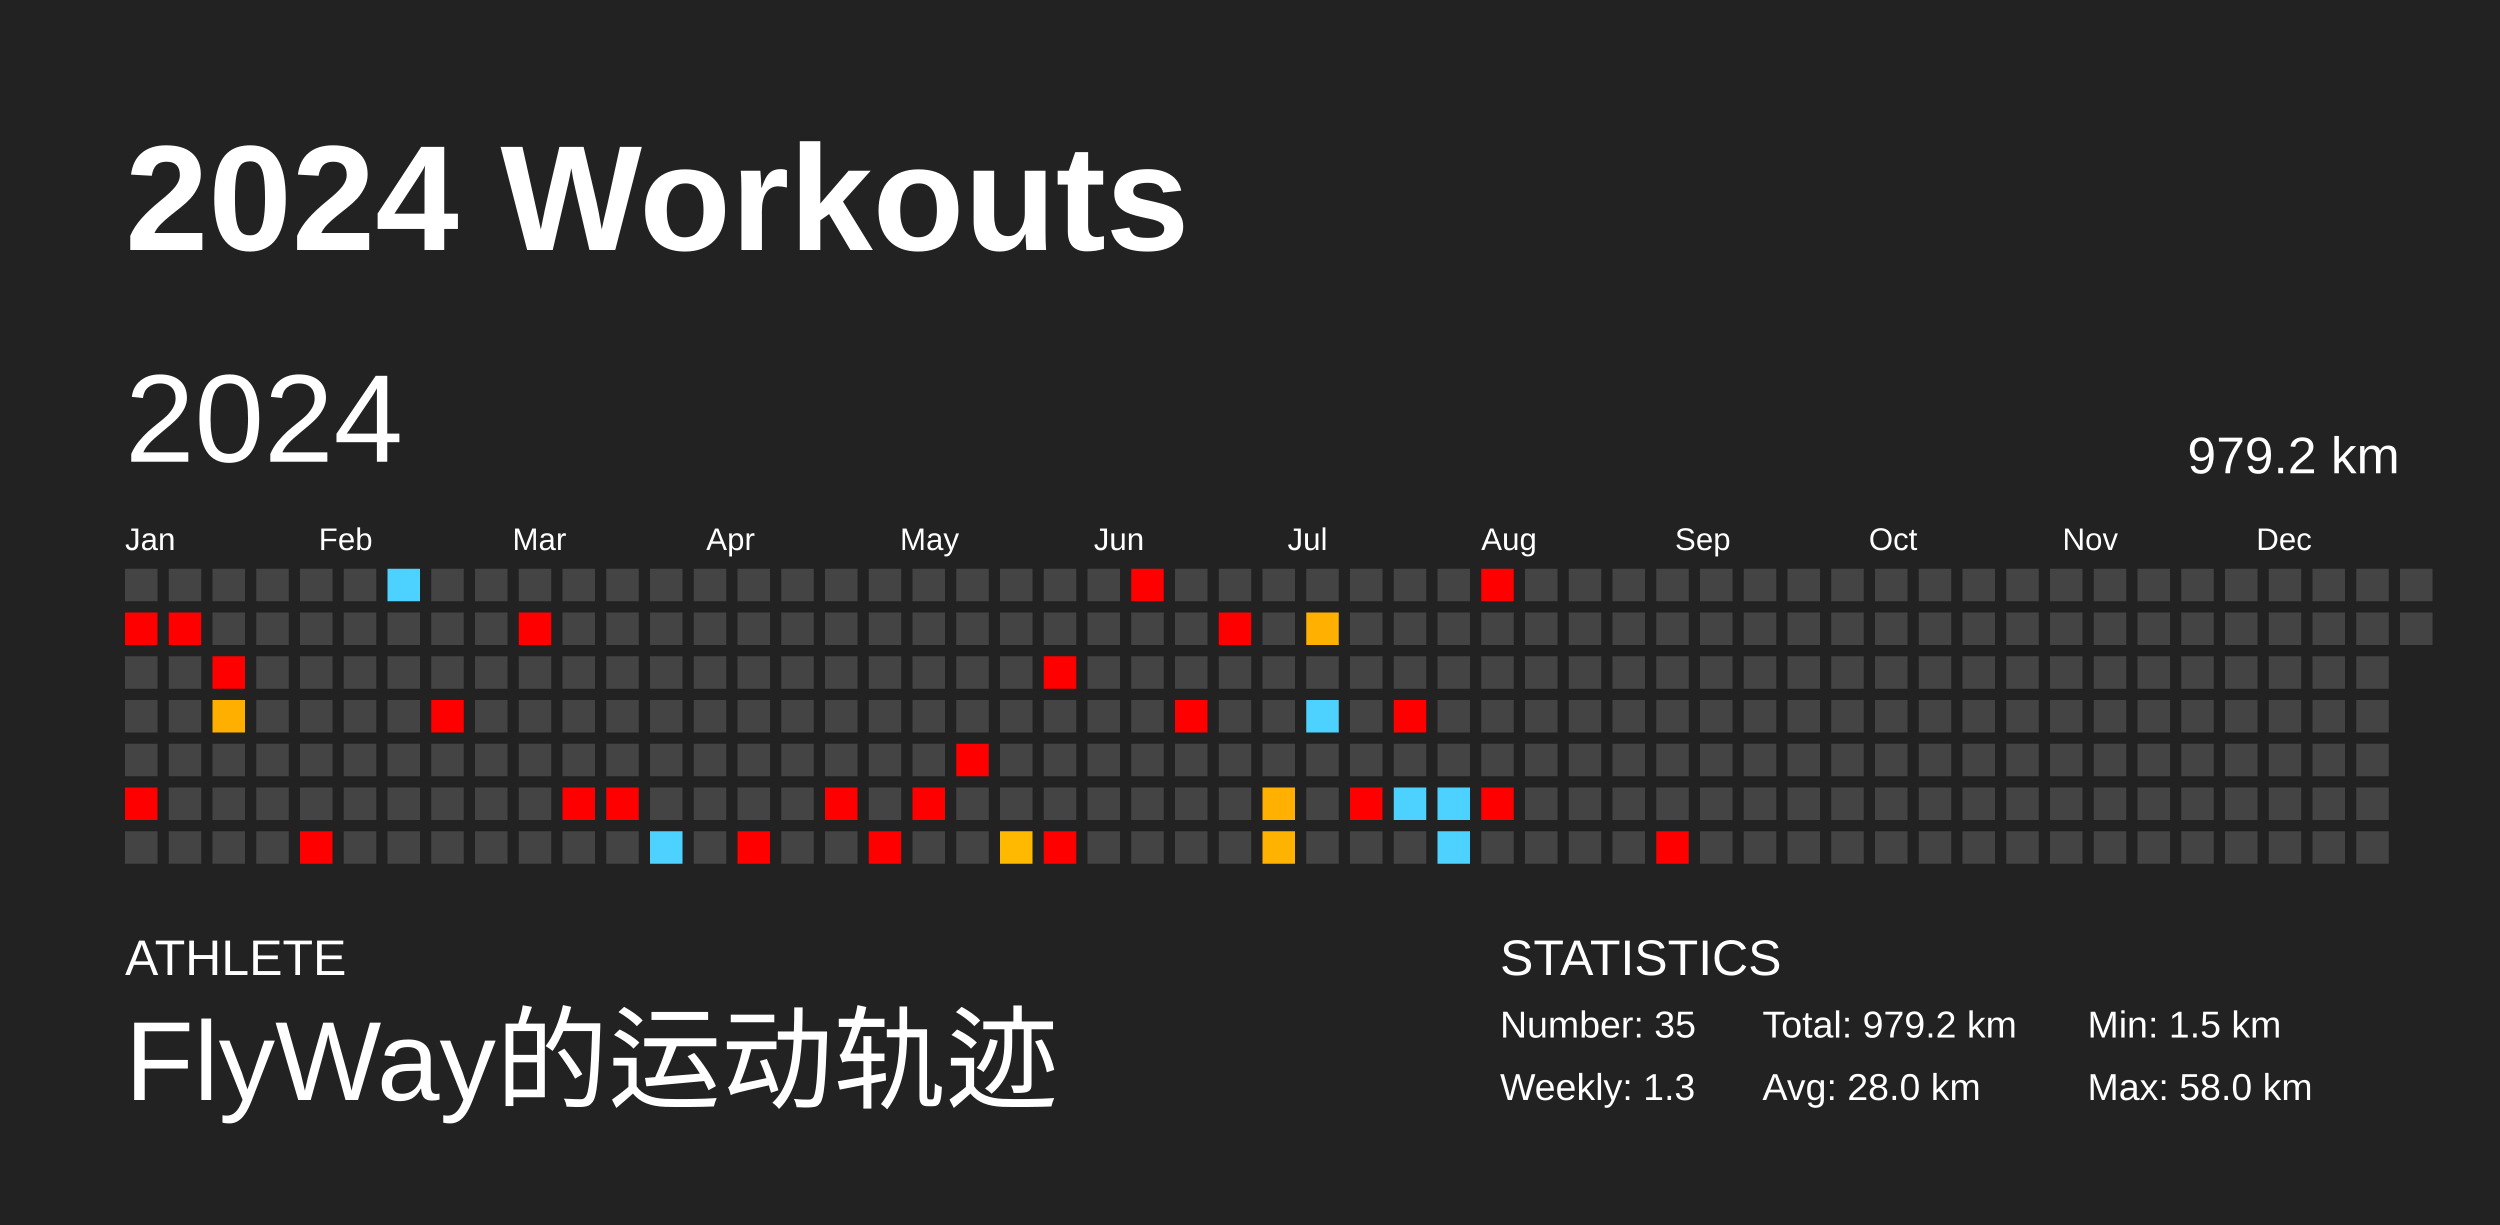
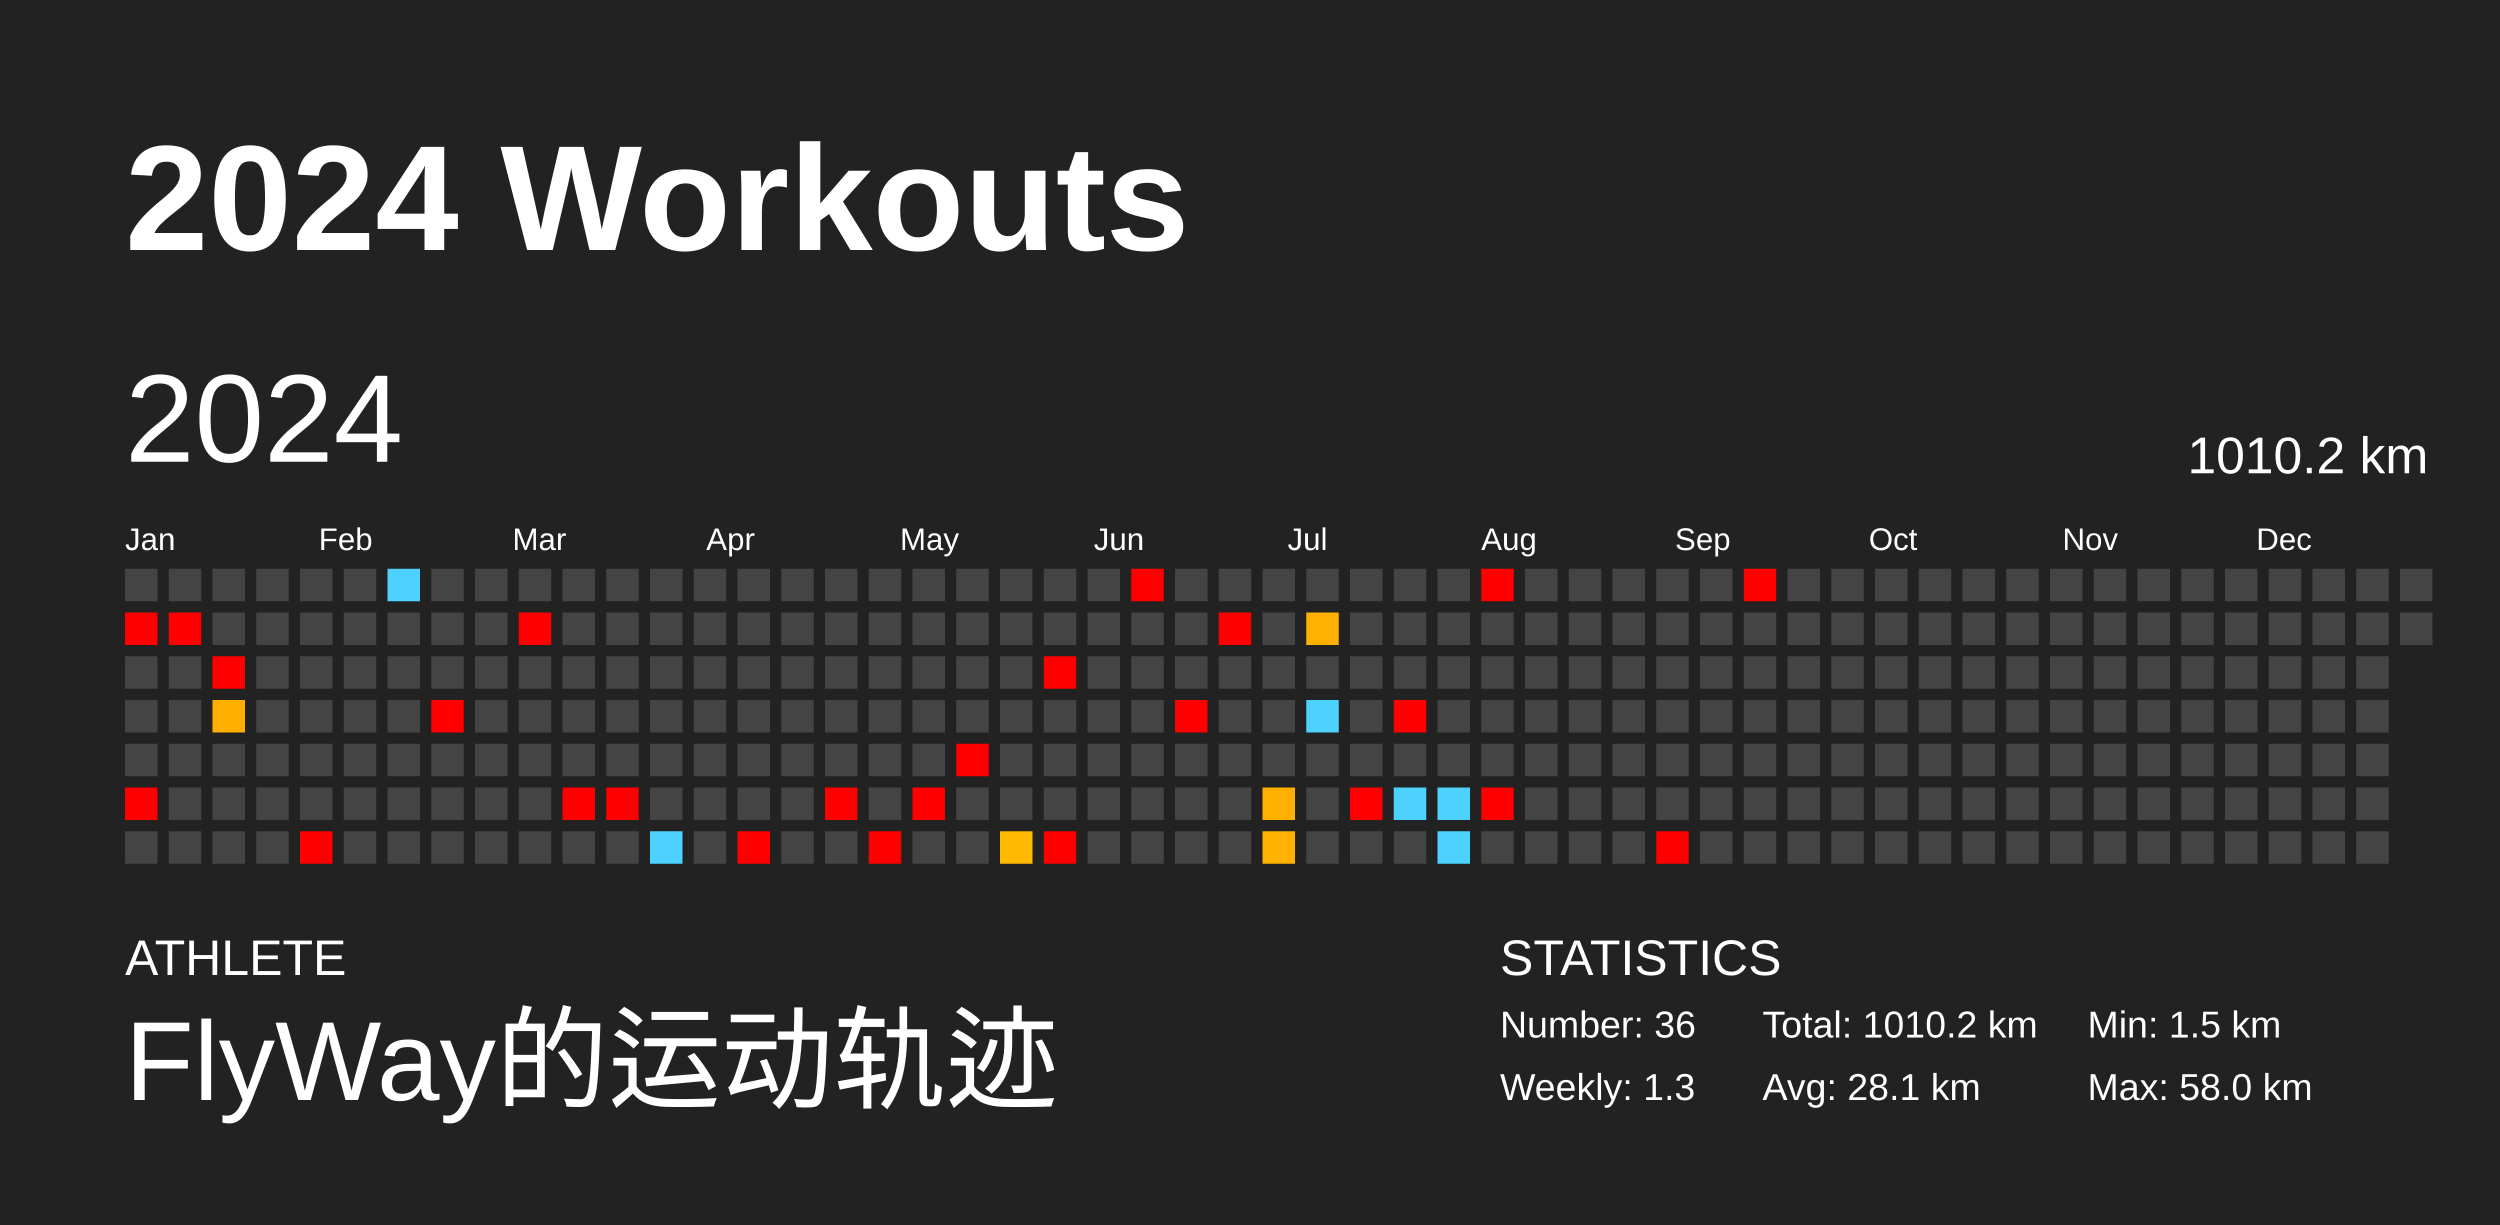
<svg xmlns="http://www.w3.org/2000/svg" baseProfile="full" height="98mm" version="1.1" viewBox="0,0,200,98" width="200mm">
  <defs />
  <rect fill="#222222" height="98" width="200" x="0" y="0" />
  <text fill="#FFFFFF" style="font-size:12px; font-family:Arial; font-weight:bold;" x="10" y="20">2024 Workouts</text>
  <text fill="#FFFFFF" style="font-size:4px; font-family:Arial" x="10" y="78">ATHLETE</text>
  <text fill="#FFFFFF" style="font-size:9px; font-family:Arial" x="10" y="88">FlyWay的运动轨迹</text>
  <text fill="#FFFFFF" style="font-size:4px; font-family:Arial" x="120" y="78">STATISTICS</text>
-   <text fill="#FFFFFF" style="font-size:3px; font-family:Arial" x="120" y="83">Number: 35</text>
+   <text fill="#FFFFFF" style="font-size:3px; font-family:Arial" x="120" y="83">Number: 36</text>
  <text fill="#FFFFFF" style="font-size:3px; font-family:Arial" x="120" y="88">Weekly: 1.3</text>
-   <text fill="#FFFFFF" style="font-size:3px; font-family:Arial" x="141" y="83">Total: 979.2 km</text>
-   <text fill="#FFFFFF" style="font-size:3px; font-family:Arial" x="141" y="88">Avg: 28.0 km</text>
+   <text fill="#FFFFFF" style="font-size:3px; font-family:Arial" x="141" y="83">Total: 1010.2 km</text>
+   <text fill="#FFFFFF" style="font-size:3px; font-family:Arial" x="141" y="88">Avg: 28.1 km</text>
  <text fill="#FFFFFF" style="font-size:3px; font-family:Arial" x="167" y="83">Min: 1.5 km</text>
  <text fill="#FFFFFF" style="font-size:3px; font-family:Arial" x="167" y="88">Max: 58.0 km</text>
  <text dominant-baseline="hanging" fill="#FFFFFF" style="font-size:10.0px; font-family:Arial;" x="10" y="30">2024</text>
-   <text dominant-baseline="hanging" fill="#FFFFFF" style="font-size:4.125px; font-family:Arial;" x="175" y="35">979.2 km</text>
+   <text dominant-baseline="hanging" fill="#FFFFFF" style="font-size:4.125px; font-family:Arial;" x="175" y="35">1010.2 km</text>
  <text fill="#FFFFFF" style="font-size:2.5px; font-family:Arial" x="10.0" y="44">Jan</text>
  <text fill="#FFFFFF" style="font-size:2.5px; font-family:Arial" x="25.5" y="44">Feb</text>
  <text fill="#FFFFFF" style="font-size:2.5px; font-family:Arial" x="41.0" y="44">Mar</text>
  <text fill="#FFFFFF" style="font-size:2.5px; font-family:Arial" x="56.5" y="44">Apr</text>
  <text fill="#FFFFFF" style="font-size:2.5px; font-family:Arial" x="72.0" y="44">May</text>
  <text fill="#FFFFFF" style="font-size:2.5px; font-family:Arial" x="87.5" y="44">Jun</text>
  <text fill="#FFFFFF" style="font-size:2.5px; font-family:Arial" x="103.0" y="44">Jul</text>
  <text fill="#FFFFFF" style="font-size:2.5px; font-family:Arial" x="118.5" y="44">Aug</text>
  <text fill="#FFFFFF" style="font-size:2.5px; font-family:Arial" x="134.0" y="44">Sep</text>
  <text fill="#FFFFFF" style="font-size:2.5px; font-family:Arial" x="149.5" y="44">Oct</text>
  <text fill="#FFFFFF" style="font-size:2.5px; font-family:Arial" x="165.0" y="44">Nov</text>
  <text fill="#FFFFFF" style="font-size:2.5px; font-family:Arial" x="180.5" y="44">Dec</text>
  <rect fill="#444444" height="2.6" width="2.6" x="10.0" y="45.5" />
  <rect fill="red" height="2.6" width="2.6" x="10.0" y="49.0" />
  <rect fill="#444444" height="2.6" width="2.6" x="10.0" y="52.5" />
  <rect fill="#444444" height="2.6" width="2.6" x="10.0" y="56.0" />
  <rect fill="#444444" height="2.6" width="2.6" x="10.0" y="59.5" />
  <rect fill="red" height="2.6" width="2.6" x="10.0" y="63.0" />
  <rect fill="#444444" height="2.6" width="2.6" x="10.0" y="66.5" />
  <rect fill="#444444" height="2.6" width="2.6" x="13.5" y="45.5" />
  <rect fill="red" height="2.6" width="2.6" x="13.5" y="49.0" />
  <rect fill="#444444" height="2.6" width="2.6" x="13.5" y="52.5" />
  <rect fill="#444444" height="2.6" width="2.6" x="13.5" y="56.0" />
  <rect fill="#444444" height="2.6" width="2.6" x="13.5" y="59.5" />
  <rect fill="#444444" height="2.6" width="2.6" x="13.5" y="63.0" />
  <rect fill="#444444" height="2.6" width="2.6" x="13.5" y="66.5" />
  <rect fill="#444444" height="2.6" width="2.6" x="17.0" y="45.5" />
  <rect fill="#444444" height="2.6" width="2.6" x="17.0" y="49.0" />
  <rect fill="red" height="2.6" width="2.6" x="17.0" y="52.5" />
  <rect fill="#ffaf00" height="2.6" width="2.6" x="17.0" y="56.0" />
  <rect fill="#444444" height="2.6" width="2.6" x="17.0" y="59.5" />
  <rect fill="#444444" height="2.6" width="2.6" x="17.0" y="63.0" />
  <rect fill="#444444" height="2.6" width="2.6" x="17.0" y="66.5" />
  <rect fill="#444444" height="2.6" width="2.6" x="20.5" y="45.5" />
  <rect fill="#444444" height="2.6" width="2.6" x="20.5" y="49.0" />
  <rect fill="#444444" height="2.6" width="2.6" x="20.5" y="52.5" />
  <rect fill="#444444" height="2.6" width="2.6" x="20.5" y="56.0" />
  <rect fill="#444444" height="2.6" width="2.6" x="20.5" y="59.5" />
  <rect fill="#444444" height="2.6" width="2.6" x="20.5" y="63.0" />
  <rect fill="#444444" height="2.6" width="2.6" x="20.5" y="66.5" />
  <rect fill="#444444" height="2.6" width="2.6" x="24.0" y="45.5" />
  <rect fill="#444444" height="2.6" width="2.6" x="24.0" y="49.0" />
  <rect fill="#444444" height="2.6" width="2.6" x="24.0" y="52.5" />
  <rect fill="#444444" height="2.6" width="2.6" x="24.0" y="56.0" />
  <rect fill="#444444" height="2.6" width="2.6" x="24.0" y="59.5" />
  <rect fill="#444444" height="2.6" width="2.6" x="24.0" y="63.0" />
  <rect fill="red" height="2.6" width="2.6" x="24.0" y="66.5" />
  <rect fill="#444444" height="2.6" width="2.6" x="27.5" y="45.5" />
  <rect fill="#444444" height="2.6" width="2.6" x="27.5" y="49.0" />
  <rect fill="#444444" height="2.6" width="2.6" x="27.5" y="52.5" />
  <rect fill="#444444" height="2.6" width="2.6" x="27.5" y="56.0" />
  <rect fill="#444444" height="2.6" width="2.6" x="27.5" y="59.5" />
  <rect fill="#444444" height="2.6" width="2.6" x="27.5" y="63.0" />
  <rect fill="#444444" height="2.6" width="2.6" x="27.5" y="66.5" />
  <rect fill="#4dd2ff" height="2.6" width="2.6" x="31.0" y="45.5" />
  <rect fill="#444444" height="2.6" width="2.6" x="31.0" y="49.0" />
  <rect fill="#444444" height="2.6" width="2.6" x="31.0" y="52.5" />
  <rect fill="#444444" height="2.6" width="2.6" x="31.0" y="56.0" />
  <rect fill="#444444" height="2.6" width="2.6" x="31.0" y="59.5" />
  <rect fill="#444444" height="2.6" width="2.6" x="31.0" y="63.0" />
  <rect fill="#444444" height="2.6" width="2.6" x="31.0" y="66.5" />
  <rect fill="#444444" height="2.6" width="2.6" x="34.5" y="45.5" />
  <rect fill="#444444" height="2.6" width="2.6" x="34.5" y="49.0" />
  <rect fill="#444444" height="2.6" width="2.6" x="34.5" y="52.5" />
  <rect fill="red" height="2.6" width="2.6" x="34.5" y="56.0" />
  <rect fill="#444444" height="2.6" width="2.6" x="34.5" y="59.5" />
  <rect fill="#444444" height="2.6" width="2.6" x="34.5" y="63.0" />
  <rect fill="#444444" height="2.6" width="2.6" x="34.5" y="66.5" />
  <rect fill="#444444" height="2.6" width="2.6" x="38.0" y="45.5" />
  <rect fill="#444444" height="2.6" width="2.6" x="38.0" y="49.0" />
  <rect fill="#444444" height="2.6" width="2.6" x="38.0" y="52.5" />
  <rect fill="#444444" height="2.6" width="2.6" x="38.0" y="56.0" />
  <rect fill="#444444" height="2.6" width="2.6" x="38.0" y="59.5" />
  <rect fill="#444444" height="2.6" width="2.6" x="38.0" y="63.0" />
  <rect fill="#444444" height="2.6" width="2.6" x="38.0" y="66.5" />
  <rect fill="#444444" height="2.6" width="2.6" x="41.5" y="45.5" />
  <rect fill="red" height="2.6" width="2.6" x="41.5" y="49.0" />
  <rect fill="#444444" height="2.6" width="2.6" x="41.5" y="52.5" />
  <rect fill="#444444" height="2.6" width="2.6" x="41.5" y="56.0" />
  <rect fill="#444444" height="2.6" width="2.6" x="41.5" y="59.5" />
  <rect fill="#444444" height="2.6" width="2.6" x="41.5" y="63.0" />
  <rect fill="#444444" height="2.6" width="2.6" x="41.5" y="66.5" />
  <rect fill="#444444" height="2.6" width="2.6" x="45.0" y="45.5" />
  <rect fill="#444444" height="2.6" width="2.6" x="45.0" y="49.0" />
  <rect fill="#444444" height="2.6" width="2.6" x="45.0" y="52.5" />
  <rect fill="#444444" height="2.6" width="2.6" x="45.0" y="56.0" />
  <rect fill="#444444" height="2.6" width="2.6" x="45.0" y="59.5" />
  <rect fill="red" height="2.6" width="2.6" x="45.0" y="63.0" />
  <rect fill="#444444" height="2.6" width="2.6" x="45.0" y="66.5" />
  <rect fill="#444444" height="2.6" width="2.6" x="48.5" y="45.5" />
  <rect fill="#444444" height="2.6" width="2.6" x="48.5" y="49.0" />
  <rect fill="#444444" height="2.6" width="2.6" x="48.5" y="52.5" />
  <rect fill="#444444" height="2.6" width="2.6" x="48.5" y="56.0" />
  <rect fill="#444444" height="2.6" width="2.6" x="48.5" y="59.5" />
  <rect fill="red" height="2.6" width="2.6" x="48.5" y="63.0" />
  <rect fill="#444444" height="2.6" width="2.6" x="48.5" y="66.5" />
  <rect fill="#444444" height="2.6" width="2.6" x="52.0" y="45.5" />
  <rect fill="#444444" height="2.6" width="2.6" x="52.0" y="49.0" />
  <rect fill="#444444" height="2.6" width="2.6" x="52.0" y="52.5" />
  <rect fill="#444444" height="2.6" width="2.6" x="52.0" y="56.0" />
  <rect fill="#444444" height="2.6" width="2.6" x="52.0" y="59.5" />
  <rect fill="#444444" height="2.6" width="2.6" x="52.0" y="63.0" />
  <rect fill="#4dd2ff" height="2.6" width="2.6" x="52.0" y="66.5" />
  <rect fill="#444444" height="2.6" width="2.6" x="55.5" y="45.5" />
  <rect fill="#444444" height="2.6" width="2.6" x="55.5" y="49.0" />
  <rect fill="#444444" height="2.6" width="2.6" x="55.5" y="52.5" />
  <rect fill="#444444" height="2.6" width="2.6" x="55.5" y="56.0" />
  <rect fill="#444444" height="2.6" width="2.6" x="55.5" y="59.5" />
  <rect fill="#444444" height="2.6" width="2.6" x="55.5" y="63.0" />
  <rect fill="#444444" height="2.6" width="2.6" x="55.5" y="66.5" />
  <rect fill="#444444" height="2.6" width="2.6" x="59.0" y="45.5" />
  <rect fill="#444444" height="2.6" width="2.6" x="59.0" y="49.0" />
  <rect fill="#444444" height="2.6" width="2.6" x="59.0" y="52.5" />
  <rect fill="#444444" height="2.6" width="2.6" x="59.0" y="56.0" />
  <rect fill="#444444" height="2.6" width="2.6" x="59.0" y="59.5" />
  <rect fill="#444444" height="2.6" width="2.6" x="59.0" y="63.0" />
  <rect fill="red" height="2.6" width="2.6" x="59.0" y="66.5" />
  <rect fill="#444444" height="2.6" width="2.6" x="62.5" y="45.5" />
  <rect fill="#444444" height="2.6" width="2.6" x="62.5" y="49.0" />
  <rect fill="#444444" height="2.6" width="2.6" x="62.5" y="52.5" />
  <rect fill="#444444" height="2.6" width="2.6" x="62.5" y="56.0" />
  <rect fill="#444444" height="2.6" width="2.6" x="62.5" y="59.5" />
  <rect fill="#444444" height="2.6" width="2.6" x="62.5" y="63.0" />
  <rect fill="#444444" height="2.6" width="2.6" x="62.5" y="66.5" />
  <rect fill="#444444" height="2.6" width="2.6" x="66.0" y="45.5" />
  <rect fill="#444444" height="2.6" width="2.6" x="66.0" y="49.0" />
  <rect fill="#444444" height="2.6" width="2.6" x="66.0" y="52.5" />
  <rect fill="#444444" height="2.6" width="2.6" x="66.0" y="56.0" />
  <rect fill="#444444" height="2.6" width="2.6" x="66.0" y="59.5" />
  <rect fill="red" height="2.6" width="2.6" x="66.0" y="63.0" />
  <rect fill="#444444" height="2.6" width="2.6" x="66.0" y="66.5" />
  <rect fill="#444444" height="2.6" width="2.6" x="69.5" y="45.5" />
  <rect fill="#444444" height="2.6" width="2.6" x="69.5" y="49.0" />
  <rect fill="#444444" height="2.6" width="2.6" x="69.5" y="52.5" />
  <rect fill="#444444" height="2.6" width="2.6" x="69.5" y="56.0" />
  <rect fill="#444444" height="2.6" width="2.6" x="69.5" y="59.5" />
  <rect fill="#444444" height="2.6" width="2.6" x="69.5" y="63.0" />
  <rect fill="red" height="2.6" width="2.6" x="69.5" y="66.5" />
  <rect fill="#444444" height="2.6" width="2.6" x="73.0" y="45.5" />
  <rect fill="#444444" height="2.6" width="2.6" x="73.0" y="49.0" />
  <rect fill="#444444" height="2.6" width="2.6" x="73.0" y="52.5" />
  <rect fill="#444444" height="2.6" width="2.6" x="73.0" y="56.0" />
  <rect fill="#444444" height="2.6" width="2.6" x="73.0" y="59.5" />
  <rect fill="red" height="2.6" width="2.6" x="73.0" y="63.0" />
  <rect fill="#444444" height="2.6" width="2.6" x="73.0" y="66.5" />
  <rect fill="#444444" height="2.6" width="2.6" x="76.5" y="45.5" />
  <rect fill="#444444" height="2.6" width="2.6" x="76.5" y="49.0" />
  <rect fill="#444444" height="2.6" width="2.6" x="76.5" y="52.5" />
  <rect fill="#444444" height="2.6" width="2.6" x="76.5" y="56.0" />
  <rect fill="red" height="2.6" width="2.6" x="76.5" y="59.5" />
  <rect fill="#444444" height="2.6" width="2.6" x="76.5" y="63.0" />
  <rect fill="#444444" height="2.6" width="2.6" x="76.5" y="66.5" />
  <rect fill="#444444" height="2.6" width="2.6" x="80.0" y="45.5" />
  <rect fill="#444444" height="2.6" width="2.6" x="80.0" y="49.0" />
  <rect fill="#444444" height="2.6" width="2.6" x="80.0" y="52.5" />
  <rect fill="#444444" height="2.6" width="2.6" x="80.0" y="56.0" />
  <rect fill="#444444" height="2.6" width="2.6" x="80.0" y="59.5" />
  <rect fill="#444444" height="2.6" width="2.6" x="80.0" y="63.0" />
  <rect fill="#ffb900" height="2.6" width="2.6" x="80.0" y="66.5" />
  <rect fill="#444444" height="2.6" width="2.6" x="83.5" y="45.5" />
  <rect fill="#444444" height="2.6" width="2.6" x="83.5" y="49.0" />
  <rect fill="red" height="2.6" width="2.6" x="83.5" y="52.5" />
  <rect fill="#444444" height="2.6" width="2.6" x="83.5" y="56.0" />
  <rect fill="#444444" height="2.6" width="2.6" x="83.5" y="59.5" />
  <rect fill="#444444" height="2.6" width="2.6" x="83.5" y="63.0" />
  <rect fill="red" height="2.6" width="2.6" x="83.5" y="66.5" />
  <rect fill="#444444" height="2.6" width="2.6" x="87.0" y="45.5" />
  <rect fill="#444444" height="2.6" width="2.6" x="87.0" y="49.0" />
  <rect fill="#444444" height="2.6" width="2.6" x="87.0" y="52.5" />
  <rect fill="#444444" height="2.6" width="2.6" x="87.0" y="56.0" />
  <rect fill="#444444" height="2.6" width="2.6" x="87.0" y="59.5" />
  <rect fill="#444444" height="2.6" width="2.6" x="87.0" y="63.0" />
  <rect fill="#444444" height="2.6" width="2.6" x="87.0" y="66.5" />
  <rect fill="red" height="2.6" width="2.6" x="90.5" y="45.5" />
  <rect fill="#444444" height="2.6" width="2.6" x="90.5" y="49.0" />
  <rect fill="#444444" height="2.6" width="2.6" x="90.5" y="52.5" />
  <rect fill="#444444" height="2.6" width="2.6" x="90.5" y="56.0" />
  <rect fill="#444444" height="2.6" width="2.6" x="90.5" y="59.5" />
  <rect fill="#444444" height="2.6" width="2.6" x="90.5" y="63.0" />
  <rect fill="#444444" height="2.6" width="2.6" x="90.5" y="66.5" />
  <rect fill="#444444" height="2.6" width="2.6" x="94.0" y="45.5" />
  <rect fill="#444444" height="2.6" width="2.6" x="94.0" y="49.0" />
  <rect fill="#444444" height="2.6" width="2.6" x="94.0" y="52.5" />
  <rect fill="red" height="2.6" width="2.6" x="94.0" y="56.0" />
  <rect fill="#444444" height="2.6" width="2.6" x="94.0" y="59.5" />
  <rect fill="#444444" height="2.6" width="2.6" x="94.0" y="63.0" />
  <rect fill="#444444" height="2.6" width="2.6" x="94.0" y="66.5" />
  <rect fill="#444444" height="2.6" width="2.6" x="97.5" y="45.5" />
  <rect fill="red" height="2.6" width="2.6" x="97.5" y="49.0" />
  <rect fill="#444444" height="2.6" width="2.6" x="97.5" y="52.5" />
  <rect fill="#444444" height="2.6" width="2.6" x="97.5" y="56.0" />
  <rect fill="#444444" height="2.6" width="2.6" x="97.5" y="59.5" />
  <rect fill="#444444" height="2.6" width="2.6" x="97.5" y="63.0" />
  <rect fill="#444444" height="2.6" width="2.6" x="97.5" y="66.5" />
  <rect fill="#444444" height="2.6" width="2.6" x="101.0" y="45.5" />
  <rect fill="#444444" height="2.6" width="2.6" x="101.0" y="49.0" />
  <rect fill="#444444" height="2.6" width="2.6" x="101.0" y="52.5" />
  <rect fill="#444444" height="2.6" width="2.6" x="101.0" y="56.0" />
  <rect fill="#444444" height="2.6" width="2.6" x="101.0" y="59.5" />
  <rect fill="#ffb000" height="2.6" width="2.6" x="101.0" y="63.0" />
  <rect fill="#ffb300" height="2.6" width="2.6" x="101.0" y="66.5" />
  <rect fill="#444444" height="2.6" width="2.6" x="104.5" y="45.5" />
  <rect fill="#ffb000" height="2.6" width="2.6" x="104.5" y="49.0" />
  <rect fill="#444444" height="2.6" width="2.6" x="104.5" y="52.5" />
  <rect fill="#4dd2ff" height="2.6" width="2.6" x="104.5" y="56.0" />
  <rect fill="#444444" height="2.6" width="2.6" x="104.5" y="59.5" />
  <rect fill="#444444" height="2.6" width="2.6" x="104.5" y="63.0" />
  <rect fill="#444444" height="2.6" width="2.6" x="104.5" y="66.5" />
  <rect fill="#444444" height="2.6" width="2.6" x="108.0" y="45.5" />
  <rect fill="#444444" height="2.6" width="2.6" x="108.0" y="49.0" />
  <rect fill="#444444" height="2.6" width="2.6" x="108.0" y="52.5" />
  <rect fill="#444444" height="2.6" width="2.6" x="108.0" y="56.0" />
  <rect fill="#444444" height="2.6" width="2.6" x="108.0" y="59.5" />
  <rect fill="red" height="2.6" width="2.6" x="108.0" y="63.0" />
  <rect fill="#444444" height="2.6" width="2.6" x="108.0" y="66.5" />
  <rect fill="#444444" height="2.6" width="2.6" x="111.5" y="45.5" />
  <rect fill="#444444" height="2.6" width="2.6" x="111.5" y="49.0" />
  <rect fill="#444444" height="2.6" width="2.6" x="111.5" y="52.5" />
  <rect fill="red" height="2.6" width="2.6" x="111.5" y="56.0" />
  <rect fill="#444444" height="2.6" width="2.6" x="111.5" y="59.5" />
  <rect fill="#4dd2ff" height="2.6" width="2.6" x="111.5" y="63.0" />
  <rect fill="#444444" height="2.6" width="2.6" x="111.5" y="66.5" />
  <rect fill="#444444" height="2.6" width="2.6" x="115.0" y="45.5" />
  <rect fill="#444444" height="2.6" width="2.6" x="115.0" y="49.0" />
  <rect fill="#444444" height="2.6" width="2.6" x="115.0" y="52.5" />
  <rect fill="#444444" height="2.6" width="2.6" x="115.0" y="56.0" />
  <rect fill="#444444" height="2.6" width="2.6" x="115.0" y="59.5" />
  <rect fill="#4dd2ff" height="2.6" width="2.6" x="115.0" y="63.0" />
  <rect fill="#4dd2ff" height="2.6" width="2.6" x="115.0" y="66.5" />
  <rect fill="red" height="2.6" width="2.6" x="118.5" y="45.5" />
  <rect fill="#444444" height="2.6" width="2.6" x="118.5" y="49.0" />
  <rect fill="#444444" height="2.6" width="2.6" x="118.5" y="52.5" />
  <rect fill="#444444" height="2.6" width="2.6" x="118.5" y="56.0" />
  <rect fill="#444444" height="2.6" width="2.6" x="118.5" y="59.5" />
  <rect fill="red" height="2.6" width="2.6" x="118.5" y="63.0" />
  <rect fill="#444444" height="2.6" width="2.6" x="118.5" y="66.5" />
  <rect fill="#444444" height="2.6" width="2.6" x="122.0" y="45.5" />
  <rect fill="#444444" height="2.6" width="2.6" x="122.0" y="49.0" />
  <rect fill="#444444" height="2.6" width="2.6" x="122.0" y="52.5" />
  <rect fill="#444444" height="2.6" width="2.6" x="122.0" y="56.0" />
  <rect fill="#444444" height="2.6" width="2.6" x="122.0" y="59.5" />
  <rect fill="#444444" height="2.6" width="2.6" x="122.0" y="63.0" />
  <rect fill="#444444" height="2.6" width="2.6" x="122.0" y="66.5" />
  <rect fill="#444444" height="2.6" width="2.6" x="125.5" y="45.5" />
  <rect fill="#444444" height="2.6" width="2.6" x="125.5" y="49.0" />
  <rect fill="#444444" height="2.6" width="2.6" x="125.5" y="52.5" />
  <rect fill="#444444" height="2.6" width="2.6" x="125.5" y="56.0" />
  <rect fill="#444444" height="2.6" width="2.6" x="125.5" y="59.5" />
  <rect fill="#444444" height="2.6" width="2.6" x="125.5" y="63.0" />
  <rect fill="#444444" height="2.6" width="2.6" x="125.5" y="66.5" />
  <rect fill="#444444" height="2.6" width="2.6" x="129.0" y="45.5" />
  <rect fill="#444444" height="2.6" width="2.6" x="129.0" y="49.0" />
  <rect fill="#444444" height="2.6" width="2.6" x="129.0" y="52.5" />
  <rect fill="#444444" height="2.6" width="2.6" x="129.0" y="56.0" />
  <rect fill="#444444" height="2.6" width="2.6" x="129.0" y="59.5" />
  <rect fill="#444444" height="2.6" width="2.6" x="129.0" y="63.0" />
  <rect fill="#444444" height="2.6" width="2.6" x="129.0" y="66.5" />
  <rect fill="#444444" height="2.6" width="2.6" x="132.5" y="45.5" />
  <rect fill="#444444" height="2.6" width="2.6" x="132.5" y="49.0" />
  <rect fill="#444444" height="2.6" width="2.6" x="132.5" y="52.5" />
  <rect fill="#444444" height="2.6" width="2.6" x="132.5" y="56.0" />
  <rect fill="#444444" height="2.6" width="2.6" x="132.5" y="59.5" />
  <rect fill="#444444" height="2.6" width="2.6" x="132.5" y="63.0" />
  <rect fill="red" height="2.6" width="2.6" x="132.5" y="66.5" />
  <rect fill="#444444" height="2.6" width="2.6" x="136.0" y="45.5" />
  <rect fill="#444444" height="2.6" width="2.6" x="136.0" y="49.0" />
  <rect fill="#444444" height="2.6" width="2.6" x="136.0" y="52.5" />
  <rect fill="#444444" height="2.6" width="2.6" x="136.0" y="56.0" />
  <rect fill="#444444" height="2.6" width="2.6" x="136.0" y="59.5" />
  <rect fill="#444444" height="2.6" width="2.6" x="136.0" y="63.0" />
  <rect fill="#444444" height="2.6" width="2.6" x="136.0" y="66.5" />
-   <rect fill="#444444" height="2.6" width="2.6" x="139.5" y="45.5" />
+   <rect fill="red" height="2.6" width="2.6" x="139.5" y="45.5" />
  <rect fill="#444444" height="2.6" width="2.6" x="139.5" y="49.0" />
  <rect fill="#444444" height="2.6" width="2.6" x="139.5" y="52.5" />
  <rect fill="#444444" height="2.6" width="2.6" x="139.5" y="56.0" />
  <rect fill="#444444" height="2.6" width="2.6" x="139.5" y="59.5" />
  <rect fill="#444444" height="2.6" width="2.6" x="139.5" y="63.0" />
  <rect fill="#444444" height="2.6" width="2.6" x="139.5" y="66.5" />
  <rect fill="#444444" height="2.6" width="2.6" x="143.0" y="45.5" />
  <rect fill="#444444" height="2.6" width="2.6" x="143.0" y="49.0" />
  <rect fill="#444444" height="2.6" width="2.6" x="143.0" y="52.5" />
  <rect fill="#444444" height="2.6" width="2.6" x="143.0" y="56.0" />
  <rect fill="#444444" height="2.6" width="2.6" x="143.0" y="59.5" />
  <rect fill="#444444" height="2.6" width="2.6" x="143.0" y="63.0" />
  <rect fill="#444444" height="2.6" width="2.6" x="143.0" y="66.5" />
  <rect fill="#444444" height="2.6" width="2.6" x="146.5" y="45.5" />
  <rect fill="#444444" height="2.6" width="2.6" x="146.5" y="49.0" />
  <rect fill="#444444" height="2.6" width="2.6" x="146.5" y="52.5" />
  <rect fill="#444444" height="2.6" width="2.6" x="146.5" y="56.0" />
  <rect fill="#444444" height="2.6" width="2.6" x="146.5" y="59.5" />
  <rect fill="#444444" height="2.6" width="2.6" x="146.5" y="63.0" />
  <rect fill="#444444" height="2.6" width="2.6" x="146.5" y="66.5" />
  <rect fill="#444444" height="2.6" width="2.6" x="150.0" y="45.5" />
  <rect fill="#444444" height="2.6" width="2.6" x="150.0" y="49.0" />
  <rect fill="#444444" height="2.6" width="2.6" x="150.0" y="52.5" />
  <rect fill="#444444" height="2.6" width="2.6" x="150.0" y="56.0" />
  <rect fill="#444444" height="2.6" width="2.6" x="150.0" y="59.5" />
  <rect fill="#444444" height="2.6" width="2.6" x="150.0" y="63.0" />
  <rect fill="#444444" height="2.6" width="2.6" x="150.0" y="66.5" />
  <rect fill="#444444" height="2.6" width="2.6" x="153.5" y="45.5" />
  <rect fill="#444444" height="2.6" width="2.6" x="153.5" y="49.0" />
  <rect fill="#444444" height="2.6" width="2.6" x="153.5" y="52.5" />
  <rect fill="#444444" height="2.6" width="2.6" x="153.5" y="56.0" />
  <rect fill="#444444" height="2.6" width="2.6" x="153.5" y="59.5" />
  <rect fill="#444444" height="2.6" width="2.6" x="153.5" y="63.0" />
  <rect fill="#444444" height="2.6" width="2.6" x="153.5" y="66.5" />
  <rect fill="#444444" height="2.6" width="2.6" x="157.0" y="45.5" />
  <rect fill="#444444" height="2.6" width="2.6" x="157.0" y="49.0" />
  <rect fill="#444444" height="2.6" width="2.6" x="157.0" y="52.5" />
  <rect fill="#444444" height="2.6" width="2.6" x="157.0" y="56.0" />
  <rect fill="#444444" height="2.6" width="2.6" x="157.0" y="59.5" />
  <rect fill="#444444" height="2.6" width="2.6" x="157.0" y="63.0" />
  <rect fill="#444444" height="2.6" width="2.6" x="157.0" y="66.5" />
  <rect fill="#444444" height="2.6" width="2.6" x="160.5" y="45.5" />
  <rect fill="#444444" height="2.6" width="2.6" x="160.5" y="49.0" />
  <rect fill="#444444" height="2.6" width="2.6" x="160.5" y="52.5" />
  <rect fill="#444444" height="2.6" width="2.6" x="160.5" y="56.0" />
  <rect fill="#444444" height="2.6" width="2.6" x="160.5" y="59.5" />
  <rect fill="#444444" height="2.6" width="2.6" x="160.5" y="63.0" />
  <rect fill="#444444" height="2.6" width="2.6" x="160.5" y="66.5" />
  <rect fill="#444444" height="2.6" width="2.6" x="164.0" y="45.5" />
  <rect fill="#444444" height="2.6" width="2.6" x="164.0" y="49.0" />
  <rect fill="#444444" height="2.6" width="2.6" x="164.0" y="52.5" />
  <rect fill="#444444" height="2.6" width="2.6" x="164.0" y="56.0" />
  <rect fill="#444444" height="2.6" width="2.6" x="164.0" y="59.5" />
  <rect fill="#444444" height="2.6" width="2.6" x="164.0" y="63.0" />
  <rect fill="#444444" height="2.6" width="2.6" x="164.0" y="66.5" />
  <rect fill="#444444" height="2.6" width="2.6" x="167.5" y="45.5" />
  <rect fill="#444444" height="2.6" width="2.6" x="167.5" y="49.0" />
  <rect fill="#444444" height="2.6" width="2.6" x="167.5" y="52.5" />
  <rect fill="#444444" height="2.6" width="2.6" x="167.5" y="56.0" />
  <rect fill="#444444" height="2.6" width="2.6" x="167.5" y="59.5" />
  <rect fill="#444444" height="2.6" width="2.6" x="167.5" y="63.0" />
  <rect fill="#444444" height="2.6" width="2.6" x="167.5" y="66.5" />
  <rect fill="#444444" height="2.6" width="2.6" x="171.0" y="45.5" />
  <rect fill="#444444" height="2.6" width="2.6" x="171.0" y="49.0" />
  <rect fill="#444444" height="2.6" width="2.6" x="171.0" y="52.5" />
  <rect fill="#444444" height="2.6" width="2.6" x="171.0" y="56.0" />
  <rect fill="#444444" height="2.6" width="2.6" x="171.0" y="59.5" />
  <rect fill="#444444" height="2.6" width="2.6" x="171.0" y="63.0" />
  <rect fill="#444444" height="2.6" width="2.6" x="171.0" y="66.5" />
  <rect fill="#444444" height="2.6" width="2.6" x="174.5" y="45.5" />
  <rect fill="#444444" height="2.6" width="2.6" x="174.5" y="49.0" />
  <rect fill="#444444" height="2.6" width="2.6" x="174.5" y="52.5" />
  <rect fill="#444444" height="2.6" width="2.6" x="174.5" y="56.0" />
  <rect fill="#444444" height="2.6" width="2.6" x="174.5" y="59.5" />
  <rect fill="#444444" height="2.6" width="2.6" x="174.5" y="63.0" />
  <rect fill="#444444" height="2.6" width="2.6" x="174.5" y="66.5" />
  <rect fill="#444444" height="2.6" width="2.6" x="178.0" y="45.5" />
  <rect fill="#444444" height="2.6" width="2.6" x="178.0" y="49.0" />
  <rect fill="#444444" height="2.6" width="2.6" x="178.0" y="52.5" />
  <rect fill="#444444" height="2.6" width="2.6" x="178.0" y="56.0" />
  <rect fill="#444444" height="2.6" width="2.6" x="178.0" y="59.5" />
  <rect fill="#444444" height="2.6" width="2.6" x="178.0" y="63.0" />
  <rect fill="#444444" height="2.6" width="2.6" x="178.0" y="66.5" />
  <rect fill="#444444" height="2.6" width="2.6" x="181.5" y="45.5" />
  <rect fill="#444444" height="2.6" width="2.6" x="181.5" y="49.0" />
  <rect fill="#444444" height="2.6" width="2.6" x="181.5" y="52.5" />
  <rect fill="#444444" height="2.6" width="2.6" x="181.5" y="56.0" />
  <rect fill="#444444" height="2.6" width="2.6" x="181.5" y="59.5" />
  <rect fill="#444444" height="2.6" width="2.6" x="181.5" y="63.0" />
  <rect fill="#444444" height="2.6" width="2.6" x="181.5" y="66.5" />
  <rect fill="#444444" height="2.6" width="2.6" x="185.0" y="45.5" />
  <rect fill="#444444" height="2.6" width="2.6" x="185.0" y="49.0" />
  <rect fill="#444444" height="2.6" width="2.6" x="185.0" y="52.5" />
  <rect fill="#444444" height="2.6" width="2.6" x="185.0" y="56.0" />
  <rect fill="#444444" height="2.6" width="2.6" x="185.0" y="59.5" />
  <rect fill="#444444" height="2.6" width="2.6" x="185.0" y="63.0" />
  <rect fill="#444444" height="2.6" width="2.6" x="185.0" y="66.5" />
  <rect fill="#444444" height="2.6" width="2.6" x="188.5" y="45.5" />
  <rect fill="#444444" height="2.6" width="2.6" x="188.5" y="49.0" />
  <rect fill="#444444" height="2.6" width="2.6" x="188.5" y="52.5" />
  <rect fill="#444444" height="2.6" width="2.6" x="188.5" y="56.0" />
  <rect fill="#444444" height="2.6" width="2.6" x="188.5" y="59.5" />
  <rect fill="#444444" height="2.6" width="2.6" x="188.5" y="63.0" />
  <rect fill="#444444" height="2.6" width="2.6" x="188.5" y="66.5" />
  <rect fill="#444444" height="2.6" width="2.6" x="192.0" y="45.5" />
  <rect fill="#444444" height="2.6" width="2.6" x="192.0" y="49.0" />
</svg>
